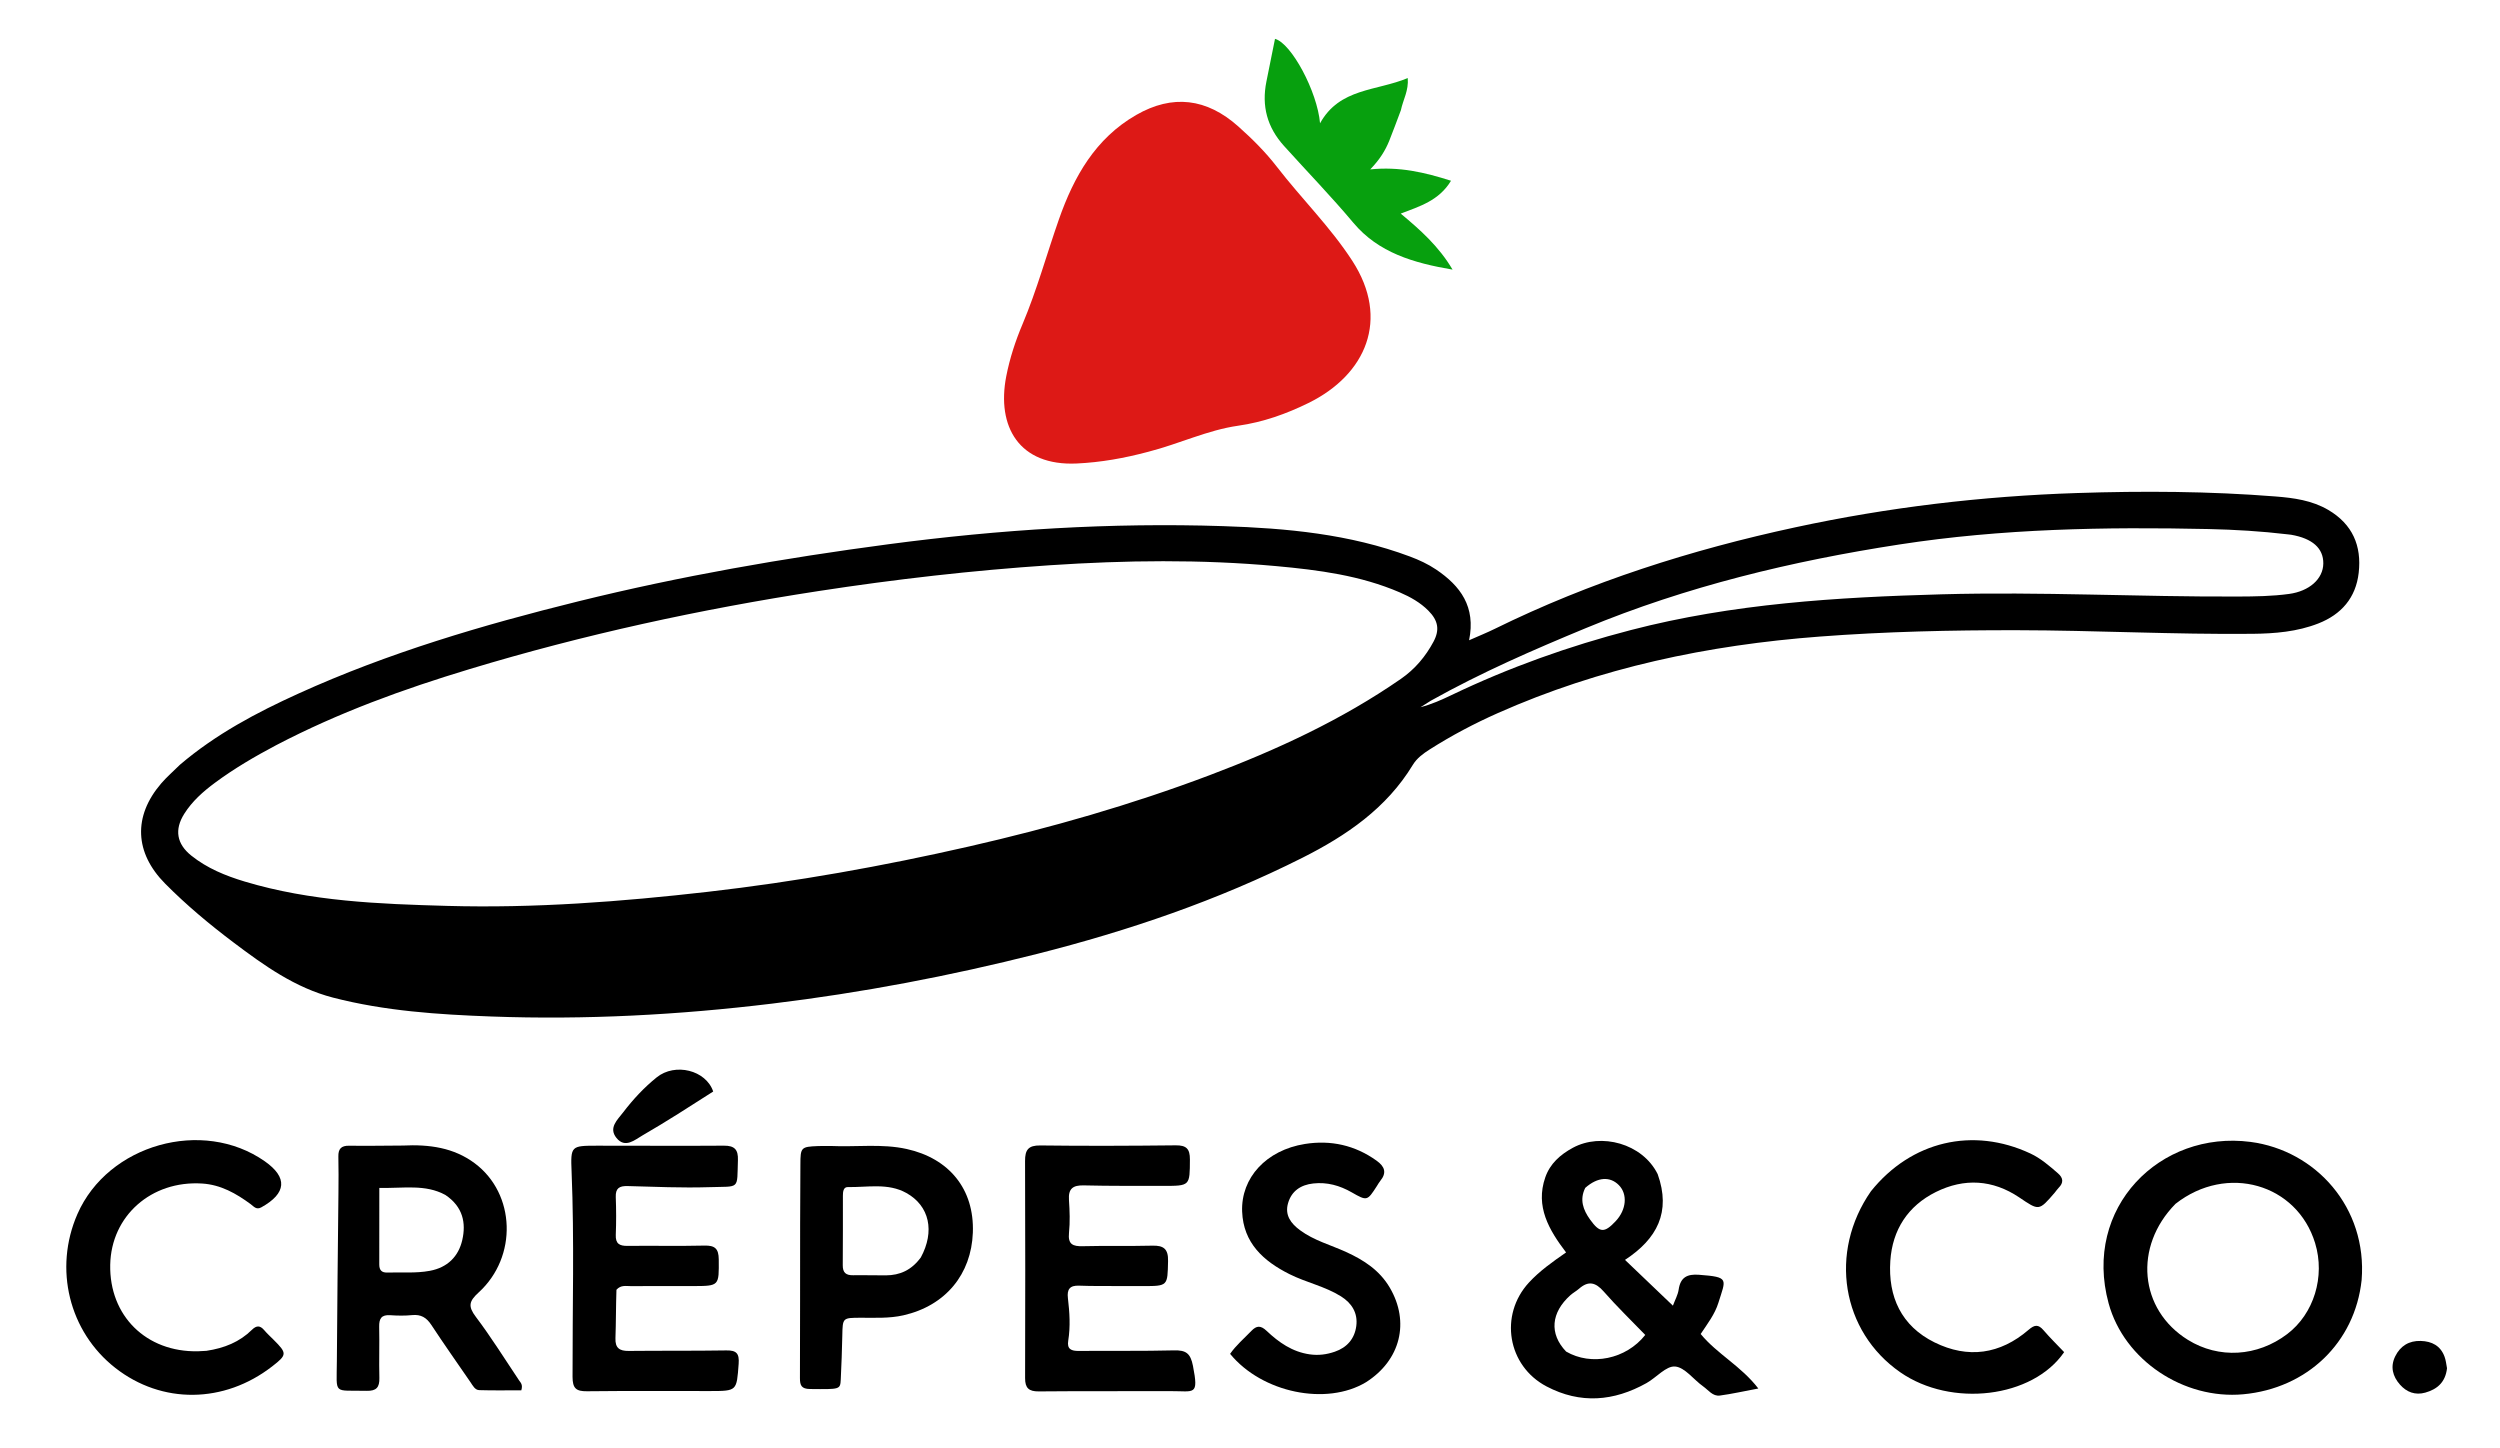
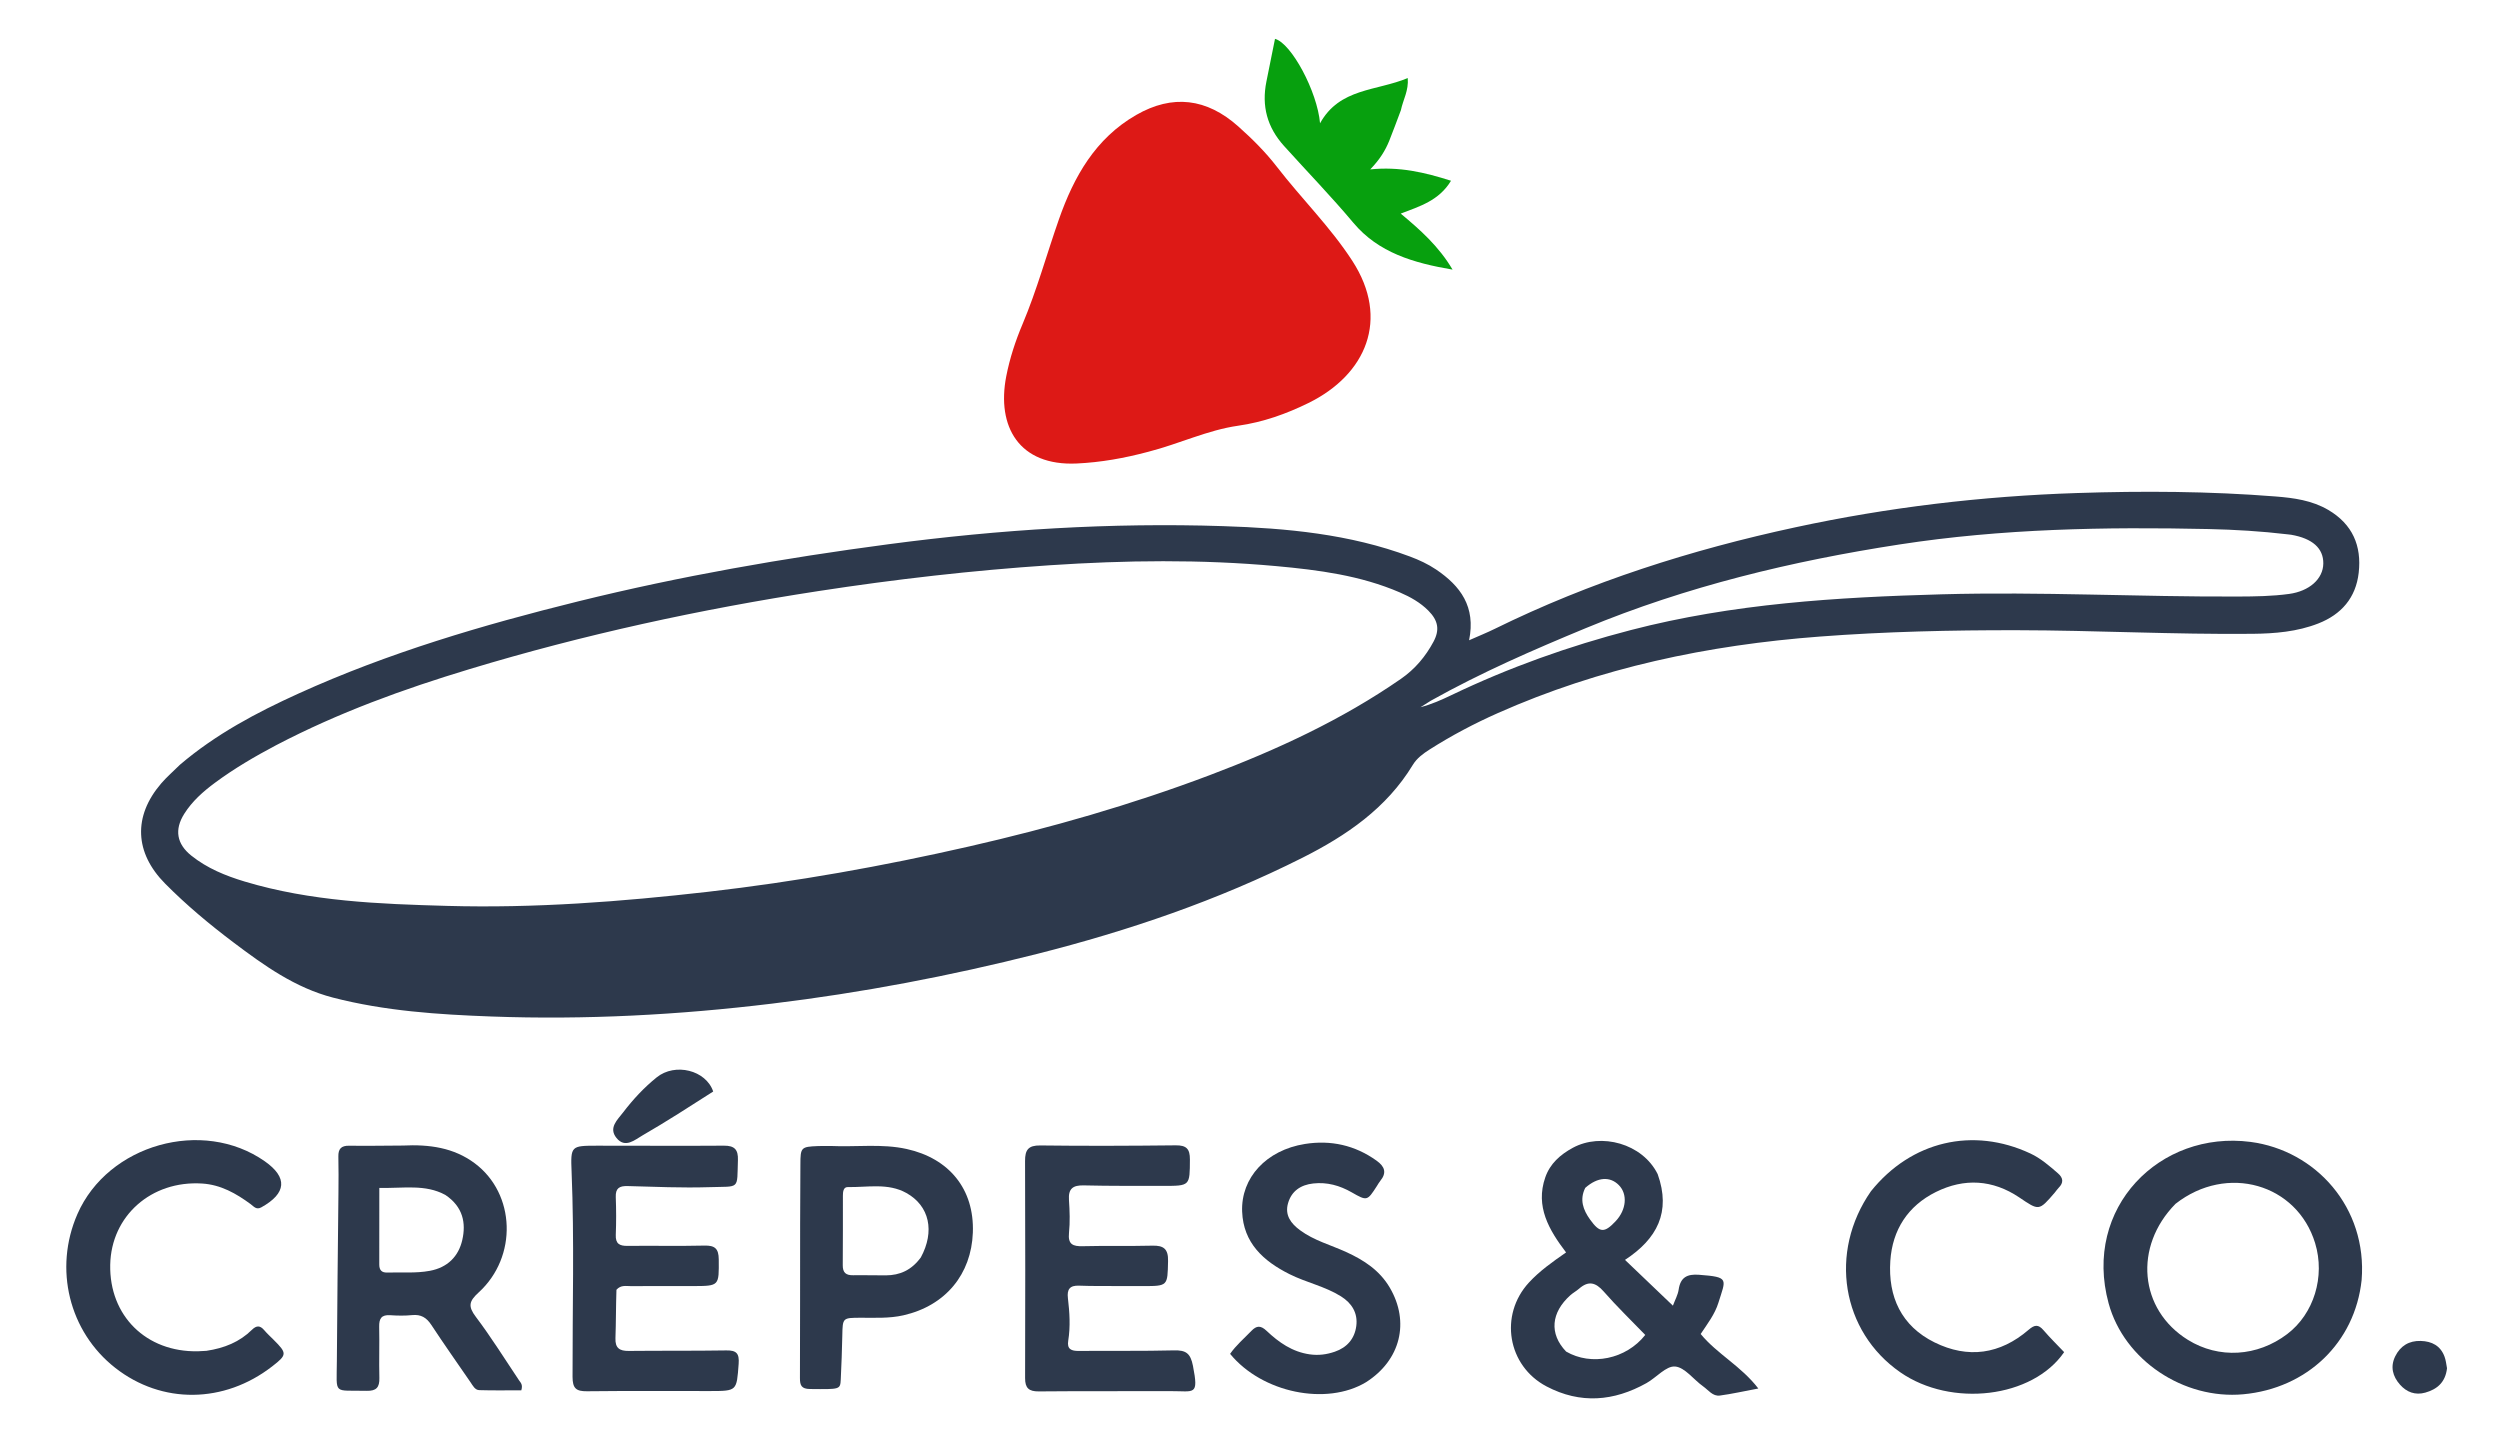
<svg xmlns="http://www.w3.org/2000/svg" width="259px" height="150px" viewBox="0 0 768 444" version="1.1">
  <g id="surface1">
-     <path style=" stroke:none;fill-rule:nonzero;fill:rgb(0%,0%,0%);fill-opacity:1;" d="M 55.289 234.527 C 66.348 225.113 78.809 218.52 91.688 212.672 C 119.316 200.129 148.285 191.605 177.656 184.34 C 209.074 176.57 240.883 171.043 272.973 166.793 C 307.109 162.27 341.324 160.109 375.715 161.234 C 395.207 161.867 414.609 163.641 433.125 170.566 C 435.941 171.621 438.672 172.879 441.164 174.559 C 448.621 179.582 453.426 185.973 451.301 196.297 C 454.305 194.965 456.781 193.973 459.172 192.797 C 488.594 178.324 519.555 168.492 551.555 161.59 C 580.086 155.438 608.875 152.02 638.047 151.066 C 658.426 150.398 678.75 150.512 699.062 152.121 C 704.648 152.562 710.25 153.316 715.262 156.266 C 722.691 160.641 725.543 167.273 724.59 175.586 C 723.715 183.254 719.258 188.363 712.191 191.133 C 705.703 193.68 698.816 194.246 691.941 194.316 C 667.832 194.555 643.738 193.246 619.633 193.207 C 599.414 193.176 579.203 193.633 559.016 195.16 C 524.754 197.75 491.562 204.688 460.051 218.703 C 452.855 221.902 445.895 225.578 439.238 229.812 C 437.207 231.105 435.266 232.516 434.02 234.574 C 425.93 247.922 413.617 256.301 400.105 263.109 C 374.113 276.203 346.719 285.527 318.559 292.656 C 291.793 299.434 264.727 304.574 237.289 307.906 C 208.586 311.391 179.816 312.938 150.941 311.875 C 134.598 311.273 118.25 310.199 102.309 306.074 C 90.66 303.059 81.094 296.18 71.707 289.105 C 64.328 283.543 57.23 277.621 50.707 271.031 C 41.359 261.586 40.836 250.379 49.531 240.262 C 51.234 238.281 53.242 236.562 55.289 234.527 M 84.848 228.52 C 78.328 231.969 71.969 235.68 66.031 240.078 C 62.398 242.77 59.031 245.75 56.598 249.613 C 53.52 254.5 54.293 258.867 58.762 262.445 C 63.629 266.34 69.254 268.637 75.16 270.414 C 95.484 276.527 116.473 277.316 137.43 277.898 C 164.184 278.645 190.82 276.613 217.395 273.578 C 244.453 270.488 271.211 265.691 297.734 259.633 C 322.816 253.902 347.527 246.84 371.637 237.73 C 392.266 229.934 412.16 220.762 430.359 208.156 C 434.684 205.16 437.938 201.289 440.379 196.727 C 442.336 193.07 441.793 190.227 438.812 187.215 C 436.312 184.691 433.266 182.996 430.031 181.598 C 417.926 176.375 405.047 174.703 392.105 173.52 C 368.934 171.402 345.742 171.707 322.531 173.25 C 298.723 174.836 275.051 177.551 251.48 181.176 C 215.176 186.754 179.355 194.539 144.176 205.18 C 123.941 211.301 104.125 218.453 84.848 228.52 M 439.547 214.867 C 438.492 215.531 437.434 216.199 436.379 216.863 C 439.77 215.977 442.832 214.609 445.852 213.16 C 463.582 204.652 481.98 198.098 501.031 193.152 C 532.352 185.02 564.34 183.074 596.441 182.18 C 626.797 181.336 657.152 182.992 687.516 182.863 C 692.766 182.84 698 182.777 703.215 182.062 C 709.406 181.215 713.676 177.469 713.719 172.703 C 713.762 168.027 710.391 165.016 703.828 163.879 C 703.457 163.816 703.082 163.793 702.711 163.75 C 694.648 162.793 686.566 162.309 678.441 162.129 C 646.688 161.434 614.996 162.012 583.531 166.863 C 550.484 171.957 518.141 179.734 487.152 192.57 C 471.109 199.219 455.184 206.117 439.547 214.867 Z M 439.547 214.867 " />
+     <path style=" stroke:none;fill-rule:nonzero;fill:rgb(45,57,76);fill-opacity:1;" d="M 55.289 234.527 C 66.348 225.113 78.809 218.52 91.688 212.672 C 119.316 200.129 148.285 191.605 177.656 184.34 C 209.074 176.57 240.883 171.043 272.973 166.793 C 307.109 162.27 341.324 160.109 375.715 161.234 C 395.207 161.867 414.609 163.641 433.125 170.566 C 435.941 171.621 438.672 172.879 441.164 174.559 C 448.621 179.582 453.426 185.973 451.301 196.297 C 454.305 194.965 456.781 193.973 459.172 192.797 C 488.594 178.324 519.555 168.492 551.555 161.59 C 580.086 155.438 608.875 152.02 638.047 151.066 C 658.426 150.398 678.75 150.512 699.062 152.121 C 704.648 152.562 710.25 153.316 715.262 156.266 C 722.691 160.641 725.543 167.273 724.59 175.586 C 723.715 183.254 719.258 188.363 712.191 191.133 C 705.703 193.68 698.816 194.246 691.941 194.316 C 667.832 194.555 643.738 193.246 619.633 193.207 C 599.414 193.176 579.203 193.633 559.016 195.16 C 524.754 197.75 491.562 204.688 460.051 218.703 C 452.855 221.902 445.895 225.578 439.238 229.812 C 437.207 231.105 435.266 232.516 434.02 234.574 C 425.93 247.922 413.617 256.301 400.105 263.109 C 374.113 276.203 346.719 285.527 318.559 292.656 C 291.793 299.434 264.727 304.574 237.289 307.906 C 208.586 311.391 179.816 312.938 150.941 311.875 C 134.598 311.273 118.25 310.199 102.309 306.074 C 90.66 303.059 81.094 296.18 71.707 289.105 C 64.328 283.543 57.23 277.621 50.707 271.031 C 41.359 261.586 40.836 250.379 49.531 240.262 C 51.234 238.281 53.242 236.562 55.289 234.527 M 84.848 228.52 C 78.328 231.969 71.969 235.68 66.031 240.078 C 62.398 242.77 59.031 245.75 56.598 249.613 C 53.52 254.5 54.293 258.867 58.762 262.445 C 63.629 266.34 69.254 268.637 75.16 270.414 C 95.484 276.527 116.473 277.316 137.43 277.898 C 164.184 278.645 190.82 276.613 217.395 273.578 C 244.453 270.488 271.211 265.691 297.734 259.633 C 322.816 253.902 347.527 246.84 371.637 237.73 C 392.266 229.934 412.16 220.762 430.359 208.156 C 434.684 205.16 437.938 201.289 440.379 196.727 C 442.336 193.07 441.793 190.227 438.812 187.215 C 436.312 184.691 433.266 182.996 430.031 181.598 C 417.926 176.375 405.047 174.703 392.105 173.52 C 368.934 171.402 345.742 171.707 322.531 173.25 C 298.723 174.836 275.051 177.551 251.48 181.176 C 215.176 186.754 179.355 194.539 144.176 205.18 C 123.941 211.301 104.125 218.453 84.848 228.52 M 439.547 214.867 C 438.492 215.531 437.434 216.199 436.379 216.863 C 439.77 215.977 442.832 214.609 445.852 213.16 C 463.582 204.652 481.98 198.098 501.031 193.152 C 532.352 185.02 564.34 183.074 596.441 182.18 C 626.797 181.336 657.152 182.992 687.516 182.863 C 692.766 182.84 698 182.777 703.215 182.062 C 709.406 181.215 713.676 177.469 713.719 172.703 C 713.762 168.027 710.391 165.016 703.828 163.879 C 703.457 163.816 703.082 163.793 702.711 163.75 C 694.648 162.793 686.566 162.309 678.441 162.129 C 646.688 161.434 614.996 162.012 583.531 166.863 C 550.484 171.957 518.141 179.734 487.152 192.57 C 471.109 199.219 455.184 206.117 439.547 214.867 Z M 439.547 214.867 " />
    <path style=" stroke:none;fill-rule:nonzero;fill:rgb(221,25,22);fill-opacity:1;" d="M 352.789 138.383 C 345.367 140.367 338.168 141.648 330.762 141.992 C 313.098 142.805 306.102 130.711 309.121 115.195 C 310.199 109.664 311.949 104.328 314.137 99.148 C 318.555 88.664 321.547 77.695 325.301 66.988 C 329.898 53.879 336.5 42.137 349.047 34.922 C 360.211 28.504 370.699 29.797 380.391 38.438 C 384.688 42.266 388.738 46.285 392.266 50.855 C 399.812 60.625 408.68 69.32 415.438 79.746 C 427.066 97.688 419.633 114.715 401.98 123.398 C 395.133 126.77 388.02 129.293 380.367 130.387 C 370.934 131.738 362.266 135.953 352.789 138.383 Z M 352.789 138.383 " />
-     <path style=" stroke:none;fill-rule:nonzero;fill:rgb(0%,0%,0%);fill-opacity:1;" d="M 509.238 360.297 C 513.391 371.926 509.07 380.184 499.199 386.645 C 504.109 391.336 508.824 395.844 513.918 400.707 C 514.574 398.934 515.445 397.398 515.684 395.77 C 516.238 391.992 518.297 390.941 521.914 391.215 C 531.395 391.926 530.172 392.469 527.879 399.859 C 526.801 403.328 524.566 406.238 522.445 409.406 C 527.492 415.551 534.848 419.238 540.16 426.156 C 535.582 427.016 531.988 427.832 528.348 428.32 C 526.145 428.617 524.816 426.633 523.227 425.516 C 520.281 423.441 517.613 419.656 514.59 419.398 C 511.832 419.164 508.836 422.797 505.812 424.488 C 495.77 430.105 485.488 430.984 475.082 425.508 C 463.09 419.195 460.492 403.586 469.691 393.602 C 472.926 390.094 476.789 387.344 481.098 384.355 C 475.848 377.449 471.598 370.254 474.711 361.293 C 476.172 357.082 479.312 354.301 483.184 352.203 C 491.812 347.52 504.531 350.824 509.238 360.297 M 481.105 414.801 C 488.809 419.301 499.504 417.191 505.422 409.699 C 501.172 405.297 496.715 400.988 492.641 396.34 C 490.16 393.512 487.949 392.996 485.094 395.488 C 484.254 396.227 483.234 396.762 482.406 397.508 C 476.504 402.805 475.848 409.297 481.105 414.801 M 486.988 364.52 C 485.199 368.117 486.316 371.254 488.477 374.262 C 491.426 378.359 492.844 378.465 496.324 374.762 C 499.645 371.23 500.066 366.453 497.301 363.664 C 494.633 360.973 490.848 361.113 486.988 364.52 Z M 486.988 364.52 " />
-     <path style=" stroke:none;fill-rule:nonzero;fill:rgb(0%,0%,0%);fill-opacity:1;" d="M 725.492 392.84 C 723.426 412.09 708.719 426.133 689.105 427.93 C 670.891 429.598 652.547 417.531 647.766 399.984 C 639.766 370.617 663.539 346.781 691.344 350.398 C 711.367 353.008 727.281 370.547 725.492 392.84 M 668.312 369.426 C 655.383 382.559 657.145 401.914 672.117 411.207 C 681.602 417.098 693.441 416.406 702.633 409.43 C 710.832 403.203 714.34 391.785 711.207 381.5 C 705.664 363.301 684.156 357.008 668.312 369.426 Z M 668.312 369.426 " />
-     <path style=" stroke:none;fill-rule:nonzero;fill:rgb(0%,0%,0%);fill-opacity:1;" d="M 123.742 351.52 C 131.906 351.121 139.391 352.16 145.828 356.957 C 158.387 366.316 159.07 385.711 147.016 396.672 C 144.07 399.352 143.734 400.906 146.176 404.141 C 150.91 410.406 155.062 417.109 159.445 423.641 C 159.914 424.336 160.688 424.93 160.148 426.707 C 156.016 426.707 151.609 426.793 147.211 426.656 C 145.891 426.613 145.238 425.242 144.531 424.215 C 140.504 418.352 136.395 412.543 132.492 406.602 C 131.016 404.359 129.312 403.34 126.613 403.605 C 124.387 403.828 122.113 403.793 119.875 403.637 C 117.176 403.453 116.426 404.676 116.484 407.195 C 116.609 412.438 116.406 417.684 116.543 422.926 C 116.613 425.797 115.625 426.941 112.645 426.871 C 102.188 426.617 103.43 428.316 103.484 417.77 C 103.566 400.543 103.812 383.32 103.969 366.094 C 104.004 362.359 104.031 358.625 103.945 354.891 C 103.895 352.523 104.824 351.535 107.262 351.57 C 112.629 351.652 118 351.547 123.742 351.52 M 136.82 366.695 C 130.637 363.316 124.027 364.699 116.527 364.531 C 116.527 372.648 116.547 380.352 116.512 388.051 C 116.504 389.797 117.262 390.59 118.977 390.535 C 123.328 390.387 127.688 390.816 132.035 390.004 C 137.48 388.992 140.848 385.598 142.008 380.555 C 143.211 375.332 142.242 370.332 136.82 366.695 Z M 136.82 366.695 " />
-     <path style=" stroke:none;fill-rule:nonzero;fill:rgb(0%,0%,0%);fill-opacity:1;" d="M 344.25 394.68 C 339.754 394.648 335.629 394.727 331.512 394.562 C 328.629 394.445 327.738 395.695 328.062 398.398 C 328.578 402.742 328.863 407.105 328.16 411.465 C 327.73 414.105 329.145 414.637 331.426 414.617 C 341.168 414.527 350.914 414.688 360.648 414.441 C 364.32 414.348 365.727 415.328 366.477 419.195 C 368.285 428.523 366.941 426.926 359.605 426.961 C 346.117 427.02 332.625 426.914 319.137 427.047 C 316.059 427.078 314.902 426.023 314.91 422.969 C 314.969 400.734 314.984 378.504 314.898 356.27 C 314.883 352.84 315.883 351.441 319.602 351.488 C 333.461 351.668 347.328 351.605 361.191 351.453 C 364.465 351.418 365.555 352.539 365.539 355.789 C 365.5 363.91 365.625 363.922 357.32 363.906 C 349.203 363.891 341.082 363.961 332.965 363.758 C 329.605 363.672 328.148 364.742 328.387 368.238 C 328.613 371.594 328.738 375.004 328.395 378.34 C 328.027 381.902 329.594 382.516 332.66 382.438 C 339.777 382.258 346.902 382.453 354.016 382.273 C 357.504 382.184 358.914 383.305 358.828 387.008 C 358.656 394.691 358.832 394.695 350.996 394.688 C 348.871 394.684 346.746 394.684 344.25 394.68 Z M 344.25 394.68 " />
-     <path style=" stroke:none;fill-rule:nonzero;fill:rgb(0%,0%,0%);fill-opacity:1;" d="M 189.375 395.82 C 189.199 400.988 189.242 405.859 189.066 410.723 C 188.957 413.719 190.328 414.645 193.125 414.613 C 203.117 414.508 213.113 414.617 223.105 414.453 C 226.266 414.398 227.152 415.398 226.914 418.59 C 226.293 426.895 226.449 426.922 218.184 426.934 C 205.562 426.953 192.945 426.852 180.328 427 C 176.953 427.039 175.895 426.098 175.887 422.543 C 175.844 401.562 176.457 380.574 175.594 359.594 C 175.266 351.617 175.41 351.574 183.395 351.562 C 196.387 351.547 209.379 351.656 222.371 351.555 C 225.652 351.527 226.801 352.762 226.691 355.973 C 226.371 365.262 227.477 363.992 217.848 364.305 C 209.496 364.57 201.125 364.18 192.762 363.965 C 190.266 363.898 189.062 364.637 189.164 367.34 C 189.312 371.207 189.32 375.086 189.168 378.953 C 189.059 381.672 190.293 382.371 192.77 382.344 C 200.637 382.25 208.512 382.441 216.379 382.25 C 219.609 382.168 220.77 383.168 220.801 386.477 C 220.867 394.652 221.012 394.664 212.887 394.688 C 206.516 394.707 200.145 394.66 193.773 394.703 C 192.324 394.711 190.738 394.281 189.375 395.82 Z M 189.375 395.82 " />
-     <path style=" stroke:none;fill-rule:nonzero;fill:rgb(0%,0%,0%);fill-opacity:1;" d="M 255.027 351.648 C 263.117 352.02 270.906 350.883 278.562 352.582 C 291.449 355.438 299.363 364.773 298.859 378.285 C 298.387 391.012 290.531 400.711 277.508 403.672 C 273.188 404.652 268.812 404.41 264.445 404.418 C 258.832 404.434 258.871 404.418 258.758 409.859 C 258.66 414.348 258.508 418.836 258.285 423.32 C 258.125 426.52 258.055 426.402 248.844 426.312 C 246.184 426.285 245.734 425.18 245.742 422.941 C 245.801 407.199 245.781 391.457 245.801 375.715 C 245.809 369.59 245.875 363.469 245.883 357.348 C 245.891 352.094 246.066 351.883 251.285 351.68 C 252.406 351.637 253.535 351.652 255.027 351.648 M 282.875 385.895 C 287.211 377.918 285.582 370.066 278.426 366.086 C 272.785 362.945 266.48 364.383 260.434 364.277 C 259.066 364.254 258.941 365.758 258.938 366.91 C 258.922 374.035 258.969 381.16 258.895 388.281 C 258.875 390.566 259.875 391.395 262.059 391.359 C 265.434 391.301 268.809 391.418 272.18 391.395 C 276.426 391.363 279.973 389.836 282.875 385.895 Z M 282.875 385.895 " />
-     <path style=" stroke:none;fill-rule:nonzero;fill:rgb(0%,0%,0%);fill-opacity:1;" d="M 63.398 414.582 C 68.922 413.758 73.609 411.852 77.398 408.117 C 78.77 406.762 79.887 406.73 81.145 408.211 C 82.035 409.254 83.055 410.188 84.027 411.16 C 88.23 415.348 88.211 415.789 83.629 419.348 C 68.844 430.828 49.742 431.023 35.441 419.844 C 21.215 408.727 16.441 389.363 23.785 372.566 C 33.145 351.172 62.254 342.969 81.34 356.352 C 88.43 361.324 88.043 366.195 80.27 370.504 C 78.727 371.359 77.953 370.219 77.012 369.527 C 72.523 366.227 67.816 363.539 62.055 363.184 C 46.496 362.215 34.148 373.117 33.859 388.148 C 33.559 403.84 44.914 415.035 60.816 414.719 C 61.566 414.703 62.312 414.648 63.398 414.582 Z M 63.398 414.582 " />
-     <path style=" stroke:none;fill-rule:nonzero;fill:rgb(0%,0%,0%);fill-opacity:1;" d="M 574.754 365.559 C 587.133 350.137 606.098 345.715 623.73 353.957 C 626.945 355.461 629.57 357.77 632.215 360.059 C 633.848 361.469 633.988 362.941 632.406 364.512 C 631.969 364.949 631.637 365.492 631.23 365.965 C 626.305 371.703 626.406 371.555 620.293 367.441 C 612.156 361.969 603.414 361.461 594.699 365.789 C 586.09 370.07 581.348 377.41 580.707 386.945 C 579.973 397.984 584.098 406.953 594.277 411.984 C 604.551 417.062 614.438 415.66 623.184 408.125 C 625.023 406.543 626.168 406.387 627.77 408.254 C 629.789 410.605 632.012 412.777 634.105 414.98 C 624.426 429.098 599.43 432.066 583.754 421.164 C 565.723 408.629 561.703 384.301 574.754 365.559 Z M 574.754 365.559 " />
-     <path style=" stroke:none;fill-rule:nonzero;fill:rgb(0%,0%,0%);fill-opacity:1;" d="M 419.625 424.23 C 407.535 431.516 387.727 427.52 377.887 415.512 C 379.711 412.879 382.184 410.785 384.414 408.469 C 386.039 406.781 387.293 406.734 389.098 408.441 C 392.844 411.98 396.973 414.898 402.348 415.664 C 405.062 416.051 407.566 415.711 410.062 414.848 C 413.824 413.551 416.145 410.855 416.652 406.953 C 417.172 402.961 415.273 399.93 411.949 397.844 C 407.043 394.77 401.293 393.605 396.156 391.035 C 388.137 387.023 381.961 381.457 381.586 371.82 C 381.18 361.395 389.035 352.922 400.859 351.035 C 408.789 349.77 416.242 351.391 422.895 356.172 C 425.383 357.957 426.09 359.855 424.016 362.383 C 423.621 362.859 423.324 363.422 422.988 363.945 C 420.02 368.547 419.984 368.609 415.258 365.902 C 411.566 363.789 407.676 362.699 403.43 363.168 C 399.637 363.586 396.777 365.441 395.688 369.23 C 394.629 372.902 396.57 375.461 399.363 377.523 C 403.645 380.691 408.793 382.055 413.547 384.227 C 418.992 386.711 423.812 389.844 426.938 395.164 C 433.133 405.695 430.281 417.469 419.625 424.23 Z M 419.625 424.23 " />
+     <path style=" stroke:none;fill-rule:nonzero;fill:rgb(45,57,76);fill-opacity:1;" d="M 509.238 360.297 C 513.391 371.926 509.07 380.184 499.199 386.645 C 504.109 391.336 508.824 395.844 513.918 400.707 C 514.574 398.934 515.445 397.398 515.684 395.77 C 516.238 391.992 518.297 390.941 521.914 391.215 C 531.395 391.926 530.172 392.469 527.879 399.859 C 526.801 403.328 524.566 406.238 522.445 409.406 C 527.492 415.551 534.848 419.238 540.16 426.156 C 535.582 427.016 531.988 427.832 528.348 428.32 C 526.145 428.617 524.816 426.633 523.227 425.516 C 520.281 423.441 517.613 419.656 514.59 419.398 C 511.832 419.164 508.836 422.797 505.812 424.488 C 495.77 430.105 485.488 430.984 475.082 425.508 C 463.09 419.195 460.492 403.586 469.691 393.602 C 472.926 390.094 476.789 387.344 481.098 384.355 C 475.848 377.449 471.598 370.254 474.711 361.293 C 476.172 357.082 479.312 354.301 483.184 352.203 C 491.812 347.52 504.531 350.824 509.238 360.297 M 481.105 414.801 C 488.809 419.301 499.504 417.191 505.422 409.699 C 501.172 405.297 496.715 400.988 492.641 396.34 C 490.16 393.512 487.949 392.996 485.094 395.488 C 484.254 396.227 483.234 396.762 482.406 397.508 C 476.504 402.805 475.848 409.297 481.105 414.801 M 486.988 364.52 C 485.199 368.117 486.316 371.254 488.477 374.262 C 491.426 378.359 492.844 378.465 496.324 374.762 C 499.645 371.23 500.066 366.453 497.301 363.664 C 494.633 360.973 490.848 361.113 486.988 364.52 Z M 486.988 364.52 " />
+     <path style=" stroke:none;fill-rule:nonzero;fill:rgb(45,57,76);fill-opacity:1;" d="M 725.492 392.84 C 723.426 412.09 708.719 426.133 689.105 427.93 C 670.891 429.598 652.547 417.531 647.766 399.984 C 639.766 370.617 663.539 346.781 691.344 350.398 C 711.367 353.008 727.281 370.547 725.492 392.84 M 668.312 369.426 C 655.383 382.559 657.145 401.914 672.117 411.207 C 681.602 417.098 693.441 416.406 702.633 409.43 C 710.832 403.203 714.34 391.785 711.207 381.5 C 705.664 363.301 684.156 357.008 668.312 369.426 Z M 668.312 369.426 " />
+     <path style=" stroke:none;fill-rule:nonzero;fill:rgb(45,57,76);fill-opacity:1;" d="M 123.742 351.52 C 131.906 351.121 139.391 352.16 145.828 356.957 C 158.387 366.316 159.07 385.711 147.016 396.672 C 144.07 399.352 143.734 400.906 146.176 404.141 C 150.91 410.406 155.062 417.109 159.445 423.641 C 159.914 424.336 160.688 424.93 160.148 426.707 C 156.016 426.707 151.609 426.793 147.211 426.656 C 145.891 426.613 145.238 425.242 144.531 424.215 C 140.504 418.352 136.395 412.543 132.492 406.602 C 131.016 404.359 129.312 403.34 126.613 403.605 C 124.387 403.828 122.113 403.793 119.875 403.637 C 117.176 403.453 116.426 404.676 116.484 407.195 C 116.609 412.438 116.406 417.684 116.543 422.926 C 116.613 425.797 115.625 426.941 112.645 426.871 C 102.188 426.617 103.43 428.316 103.484 417.77 C 103.566 400.543 103.812 383.32 103.969 366.094 C 104.004 362.359 104.031 358.625 103.945 354.891 C 103.895 352.523 104.824 351.535 107.262 351.57 C 112.629 351.652 118 351.547 123.742 351.52 M 136.82 366.695 C 130.637 363.316 124.027 364.699 116.527 364.531 C 116.527 372.648 116.547 380.352 116.512 388.051 C 116.504 389.797 117.262 390.59 118.977 390.535 C 123.328 390.387 127.688 390.816 132.035 390.004 C 137.48 388.992 140.848 385.598 142.008 380.555 C 143.211 375.332 142.242 370.332 136.82 366.695 Z M 136.82 366.695 " />
+     <path style=" stroke:none;fill-rule:nonzero;fill:rgb(45,57,76);fill-opacity:1;" d="M 344.25 394.68 C 339.754 394.648 335.629 394.727 331.512 394.562 C 328.629 394.445 327.738 395.695 328.062 398.398 C 328.578 402.742 328.863 407.105 328.16 411.465 C 327.73 414.105 329.145 414.637 331.426 414.617 C 341.168 414.527 350.914 414.688 360.648 414.441 C 364.32 414.348 365.727 415.328 366.477 419.195 C 368.285 428.523 366.941 426.926 359.605 426.961 C 346.117 427.02 332.625 426.914 319.137 427.047 C 316.059 427.078 314.902 426.023 314.91 422.969 C 314.969 400.734 314.984 378.504 314.898 356.27 C 314.883 352.84 315.883 351.441 319.602 351.488 C 333.461 351.668 347.328 351.605 361.191 351.453 C 364.465 351.418 365.555 352.539 365.539 355.789 C 365.5 363.91 365.625 363.922 357.32 363.906 C 349.203 363.891 341.082 363.961 332.965 363.758 C 329.605 363.672 328.148 364.742 328.387 368.238 C 328.613 371.594 328.738 375.004 328.395 378.34 C 328.027 381.902 329.594 382.516 332.66 382.438 C 339.777 382.258 346.902 382.453 354.016 382.273 C 357.504 382.184 358.914 383.305 358.828 387.008 C 358.656 394.691 358.832 394.695 350.996 394.688 C 348.871 394.684 346.746 394.684 344.25 394.68 Z M 344.25 394.68 " />
+     <path style=" stroke:none;fill-rule:nonzero;fill:rgb(45,57,76);fill-opacity:1;" d="M 189.375 395.82 C 189.199 400.988 189.242 405.859 189.066 410.723 C 188.957 413.719 190.328 414.645 193.125 414.613 C 203.117 414.508 213.113 414.617 223.105 414.453 C 226.266 414.398 227.152 415.398 226.914 418.59 C 226.293 426.895 226.449 426.922 218.184 426.934 C 205.562 426.953 192.945 426.852 180.328 427 C 176.953 427.039 175.895 426.098 175.887 422.543 C 175.844 401.562 176.457 380.574 175.594 359.594 C 175.266 351.617 175.41 351.574 183.395 351.562 C 196.387 351.547 209.379 351.656 222.371 351.555 C 225.652 351.527 226.801 352.762 226.691 355.973 C 226.371 365.262 227.477 363.992 217.848 364.305 C 209.496 364.57 201.125 364.18 192.762 363.965 C 190.266 363.898 189.062 364.637 189.164 367.34 C 189.312 371.207 189.32 375.086 189.168 378.953 C 189.059 381.672 190.293 382.371 192.77 382.344 C 200.637 382.25 208.512 382.441 216.379 382.25 C 219.609 382.168 220.77 383.168 220.801 386.477 C 220.867 394.652 221.012 394.664 212.887 394.688 C 206.516 394.707 200.145 394.66 193.773 394.703 C 192.324 394.711 190.738 394.281 189.375 395.82 Z M 189.375 395.82 " />
+     <path style=" stroke:none;fill-rule:nonzero;fill:rgb(45,57,76);fill-opacity:1;" d="M 255.027 351.648 C 263.117 352.02 270.906 350.883 278.562 352.582 C 291.449 355.438 299.363 364.773 298.859 378.285 C 298.387 391.012 290.531 400.711 277.508 403.672 C 273.188 404.652 268.812 404.41 264.445 404.418 C 258.832 404.434 258.871 404.418 258.758 409.859 C 258.66 414.348 258.508 418.836 258.285 423.32 C 258.125 426.52 258.055 426.402 248.844 426.312 C 246.184 426.285 245.734 425.18 245.742 422.941 C 245.801 407.199 245.781 391.457 245.801 375.715 C 245.809 369.59 245.875 363.469 245.883 357.348 C 245.891 352.094 246.066 351.883 251.285 351.68 C 252.406 351.637 253.535 351.652 255.027 351.648 M 282.875 385.895 C 287.211 377.918 285.582 370.066 278.426 366.086 C 272.785 362.945 266.48 364.383 260.434 364.277 C 259.066 364.254 258.941 365.758 258.938 366.91 C 258.922 374.035 258.969 381.16 258.895 388.281 C 258.875 390.566 259.875 391.395 262.059 391.359 C 265.434 391.301 268.809 391.418 272.18 391.395 C 276.426 391.363 279.973 389.836 282.875 385.895 Z M 282.875 385.895 " />
+     <path style=" stroke:none;fill-rule:nonzero;fill:rgb(45,57,76);fill-opacity:1;" d="M 63.398 414.582 C 68.922 413.758 73.609 411.852 77.398 408.117 C 78.77 406.762 79.887 406.73 81.145 408.211 C 82.035 409.254 83.055 410.188 84.027 411.16 C 88.23 415.348 88.211 415.789 83.629 419.348 C 68.844 430.828 49.742 431.023 35.441 419.844 C 21.215 408.727 16.441 389.363 23.785 372.566 C 33.145 351.172 62.254 342.969 81.34 356.352 C 88.43 361.324 88.043 366.195 80.27 370.504 C 78.727 371.359 77.953 370.219 77.012 369.527 C 72.523 366.227 67.816 363.539 62.055 363.184 C 46.496 362.215 34.148 373.117 33.859 388.148 C 33.559 403.84 44.914 415.035 60.816 414.719 C 61.566 414.703 62.312 414.648 63.398 414.582 Z M 63.398 414.582 " />
+     <path style=" stroke:none;fill-rule:nonzero;fill:rgb(45,57,76);fill-opacity:1;" d="M 574.754 365.559 C 587.133 350.137 606.098 345.715 623.73 353.957 C 626.945 355.461 629.57 357.77 632.215 360.059 C 633.848 361.469 633.988 362.941 632.406 364.512 C 631.969 364.949 631.637 365.492 631.23 365.965 C 626.305 371.703 626.406 371.555 620.293 367.441 C 612.156 361.969 603.414 361.461 594.699 365.789 C 586.09 370.07 581.348 377.41 580.707 386.945 C 579.973 397.984 584.098 406.953 594.277 411.984 C 604.551 417.062 614.438 415.66 623.184 408.125 C 625.023 406.543 626.168 406.387 627.77 408.254 C 629.789 410.605 632.012 412.777 634.105 414.98 C 624.426 429.098 599.43 432.066 583.754 421.164 C 565.723 408.629 561.703 384.301 574.754 365.559 Z M 574.754 365.559 " />
+     <path style=" stroke:none;fill-rule:nonzero;fill:rgb(45,57,76);fill-opacity:1;" d="M 419.625 424.23 C 407.535 431.516 387.727 427.52 377.887 415.512 C 379.711 412.879 382.184 410.785 384.414 408.469 C 386.039 406.781 387.293 406.734 389.098 408.441 C 392.844 411.98 396.973 414.898 402.348 415.664 C 405.062 416.051 407.566 415.711 410.062 414.848 C 413.824 413.551 416.145 410.855 416.652 406.953 C 417.172 402.961 415.273 399.93 411.949 397.844 C 407.043 394.77 401.293 393.605 396.156 391.035 C 388.137 387.023 381.961 381.457 381.586 371.82 C 381.18 361.395 389.035 352.922 400.859 351.035 C 408.789 349.77 416.242 351.391 422.895 356.172 C 425.383 357.957 426.09 359.855 424.016 362.383 C 423.621 362.859 423.324 363.422 422.988 363.945 C 420.02 368.547 419.984 368.609 415.258 365.902 C 411.566 363.789 407.676 362.699 403.43 363.168 C 399.637 363.586 396.777 365.441 395.688 369.23 C 394.629 372.902 396.57 375.461 399.363 377.523 C 403.645 380.691 408.793 382.055 413.547 384.227 C 418.992 386.711 423.812 389.844 426.938 395.164 C 433.133 405.695 430.281 417.469 419.625 424.23 Z M 419.625 424.23 " />
    <path style=" stroke:none;fill-rule:nonzero;fill:rgb(7,160,14);fill-opacity:1;" d="M 430.352 33.461 C 429.098 36.773 427.996 39.828 426.781 42.84 C 425.574 45.828 423.902 48.562 420.938 51.645 C 429.984 50.727 437.629 52.559 445.754 55.133 C 442.074 61.23 436.188 62.961 430.305 65.227 C 436.312 70.234 441.961 75.223 446.23 82.434 C 434.223 80.391 423.461 77.242 415.758 68.055 C 408.93 59.914 401.539 52.305 394.438 44.426 C 389.25 38.668 387.539 32.168 389.035 24.688 C 389.91 20.309 390.797 15.93 391.68 11.543 C 396.695 12.871 404.668 27.695 405.52 37.48 C 411.52 26.602 422.863 27.609 432.461 23.586 C 432.777 27.477 431.031 30.219 430.352 33.461 Z M 430.352 33.461 " />
-     <path style=" stroke:none;fill-rule:nonzero;fill:rgb(0%,0%,0%);fill-opacity:1;" d="M 219.094 334.922 C 211.781 339.594 204.684 344.191 197.363 348.41 C 195.023 349.758 192.047 352.488 189.379 349.184 C 186.859 346.062 189.688 343.617 191.43 341.328 C 194.453 337.363 197.859 333.695 201.738 330.57 C 207.398 326.008 216.879 328.344 219.094 334.922 Z M 219.094 334.922 " />
-     <path style=" stroke:none;fill-rule:nonzero;fill:rgb(0%,0%,0%);fill-opacity:1;" d="M 751.723 419.926 C 751.238 424.254 748.68 426.398 745.039 427.422 C 741.969 428.285 739.32 427.285 737.266 424.957 C 735.027 422.414 734.246 419.453 735.805 416.281 C 737.375 413.086 740.031 411.434 743.656 411.543 C 747.07 411.645 749.715 413.008 750.961 416.367 C 751.344 417.402 751.48 418.531 751.723 419.926 Z M 751.723 419.926 " />
+     <path style=" stroke:none;fill-rule:nonzero;fill:rgb(45,57,76);fill-opacity:1;" d="M 219.094 334.922 C 211.781 339.594 204.684 344.191 197.363 348.41 C 195.023 349.758 192.047 352.488 189.379 349.184 C 186.859 346.062 189.688 343.617 191.43 341.328 C 194.453 337.363 197.859 333.695 201.738 330.57 C 207.398 326.008 216.879 328.344 219.094 334.922 Z M 219.094 334.922 " />
+     <path style=" stroke:none;fill-rule:nonzero;fill:rgb(45,57,76);fill-opacity:1;" d="M 751.723 419.926 C 751.238 424.254 748.68 426.398 745.039 427.422 C 741.969 428.285 739.32 427.285 737.266 424.957 C 735.027 422.414 734.246 419.453 735.805 416.281 C 737.375 413.086 740.031 411.434 743.656 411.543 C 747.07 411.645 749.715 413.008 750.961 416.367 C 751.344 417.402 751.48 418.531 751.723 419.926 Z M 751.723 419.926 " />
  </g>
</svg>
